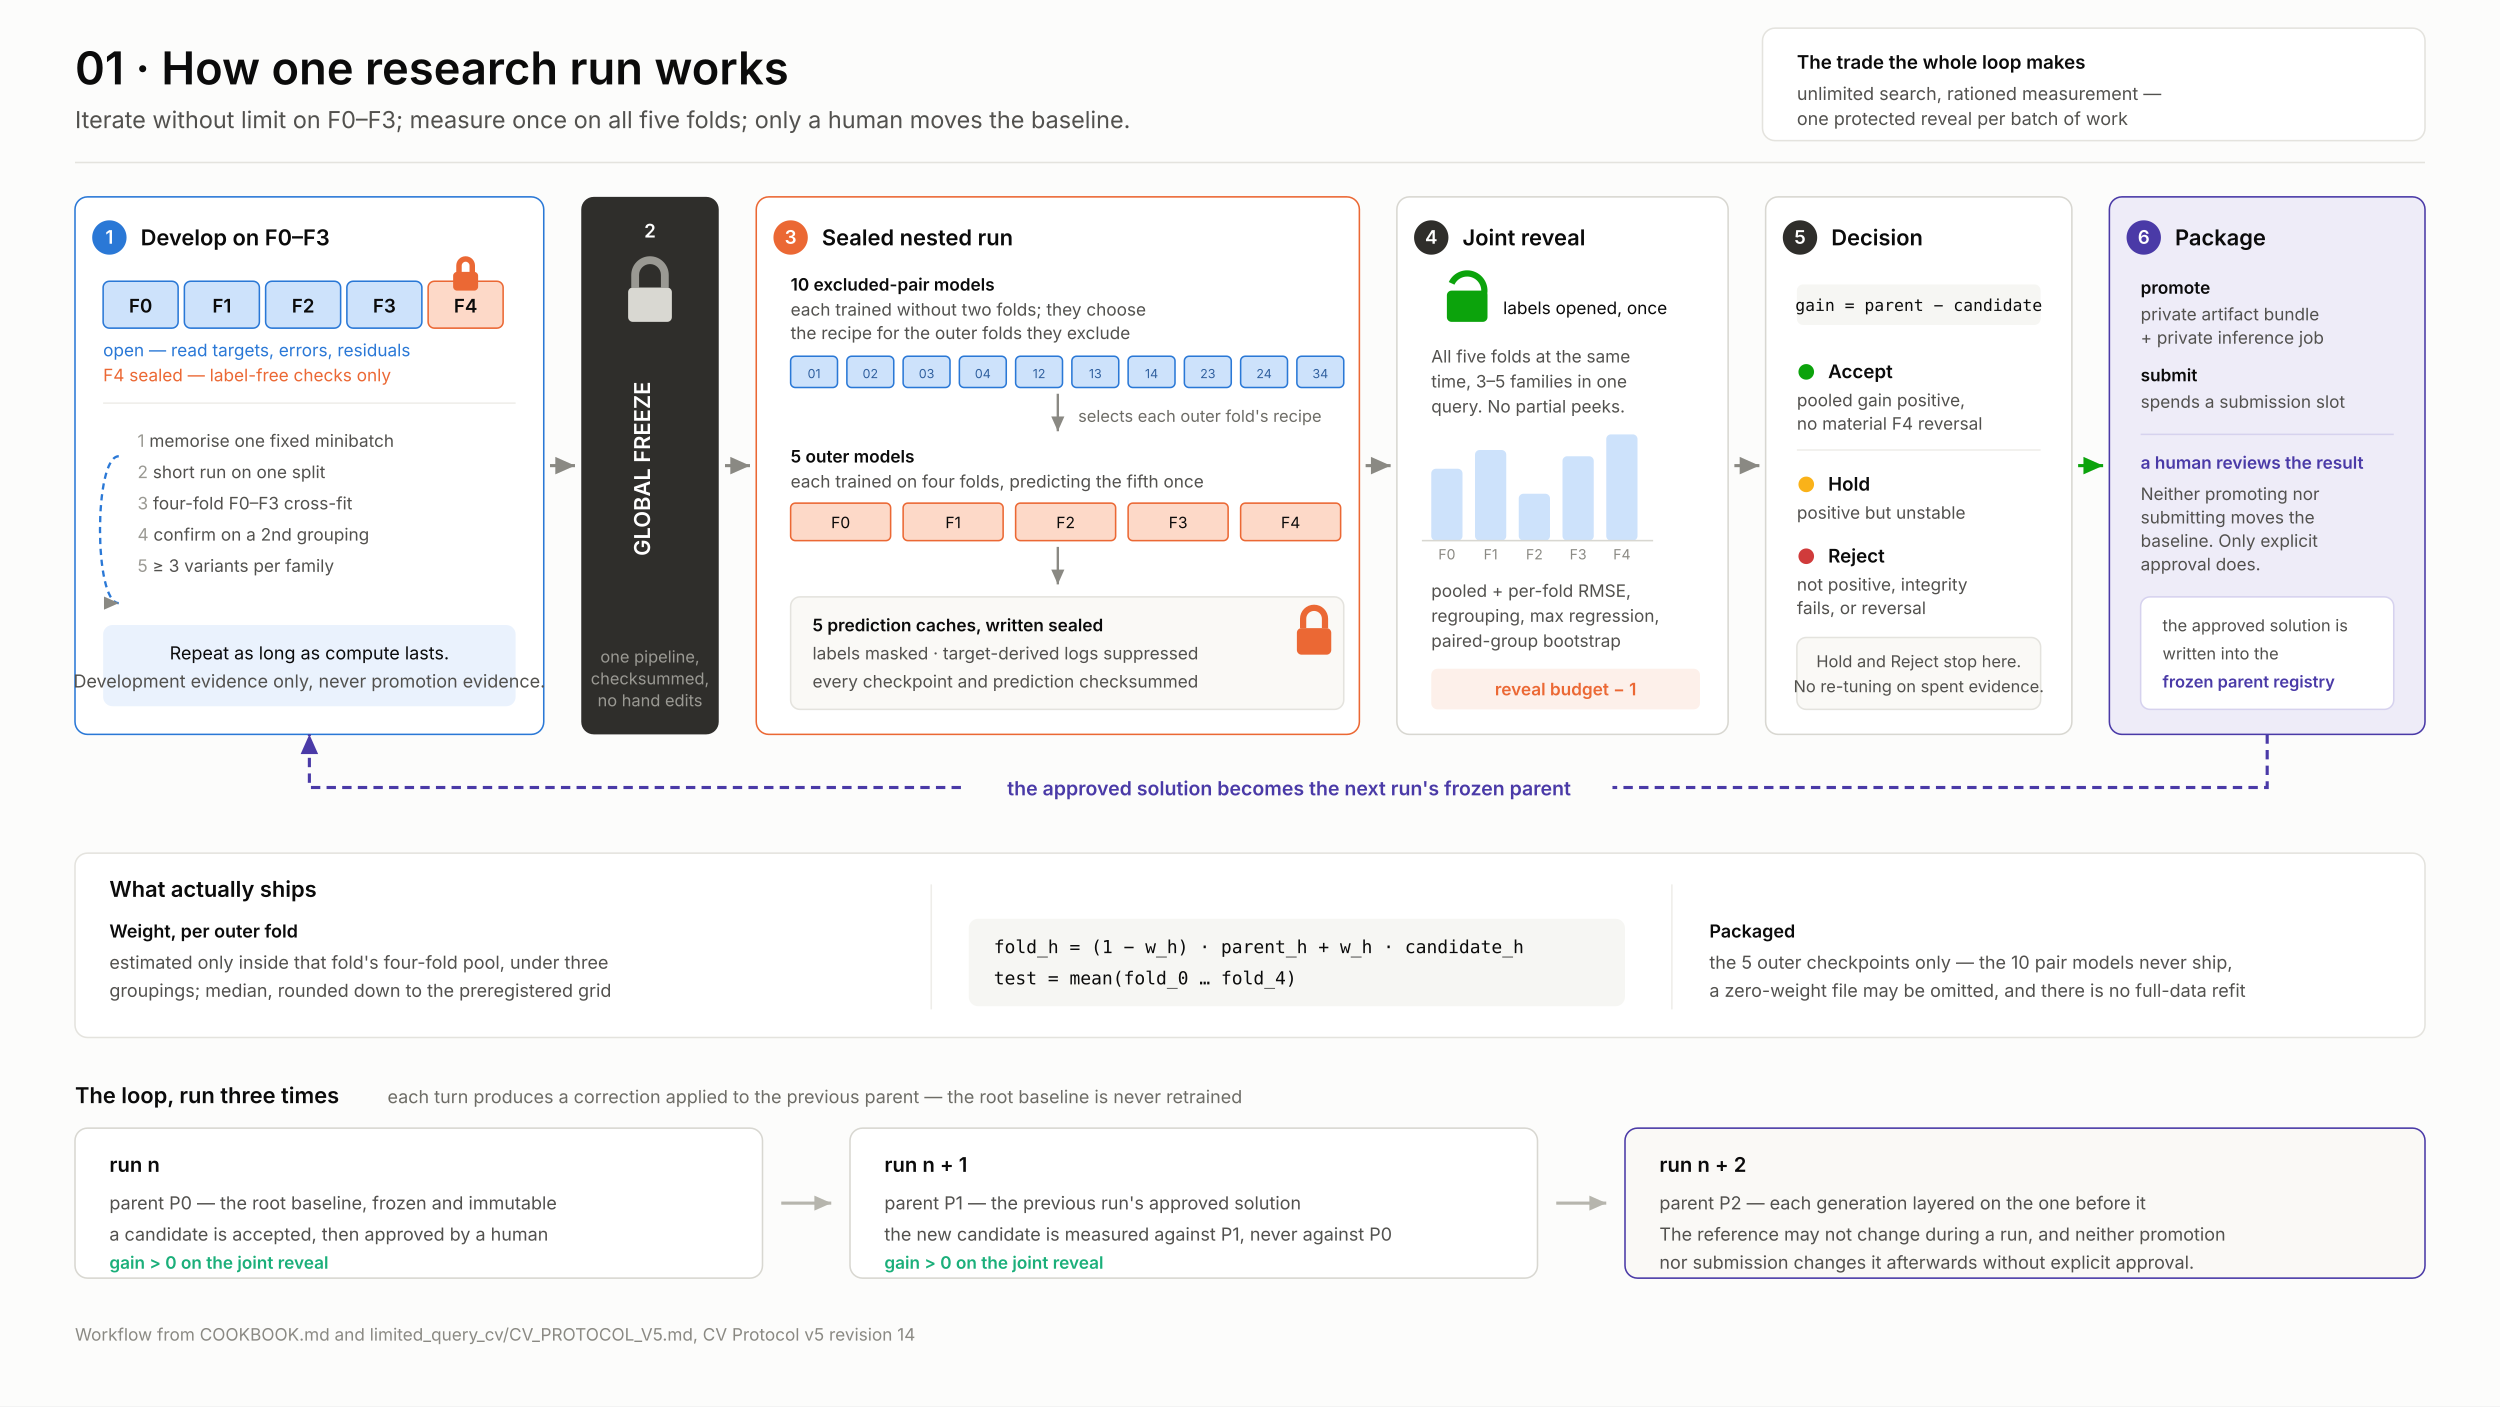
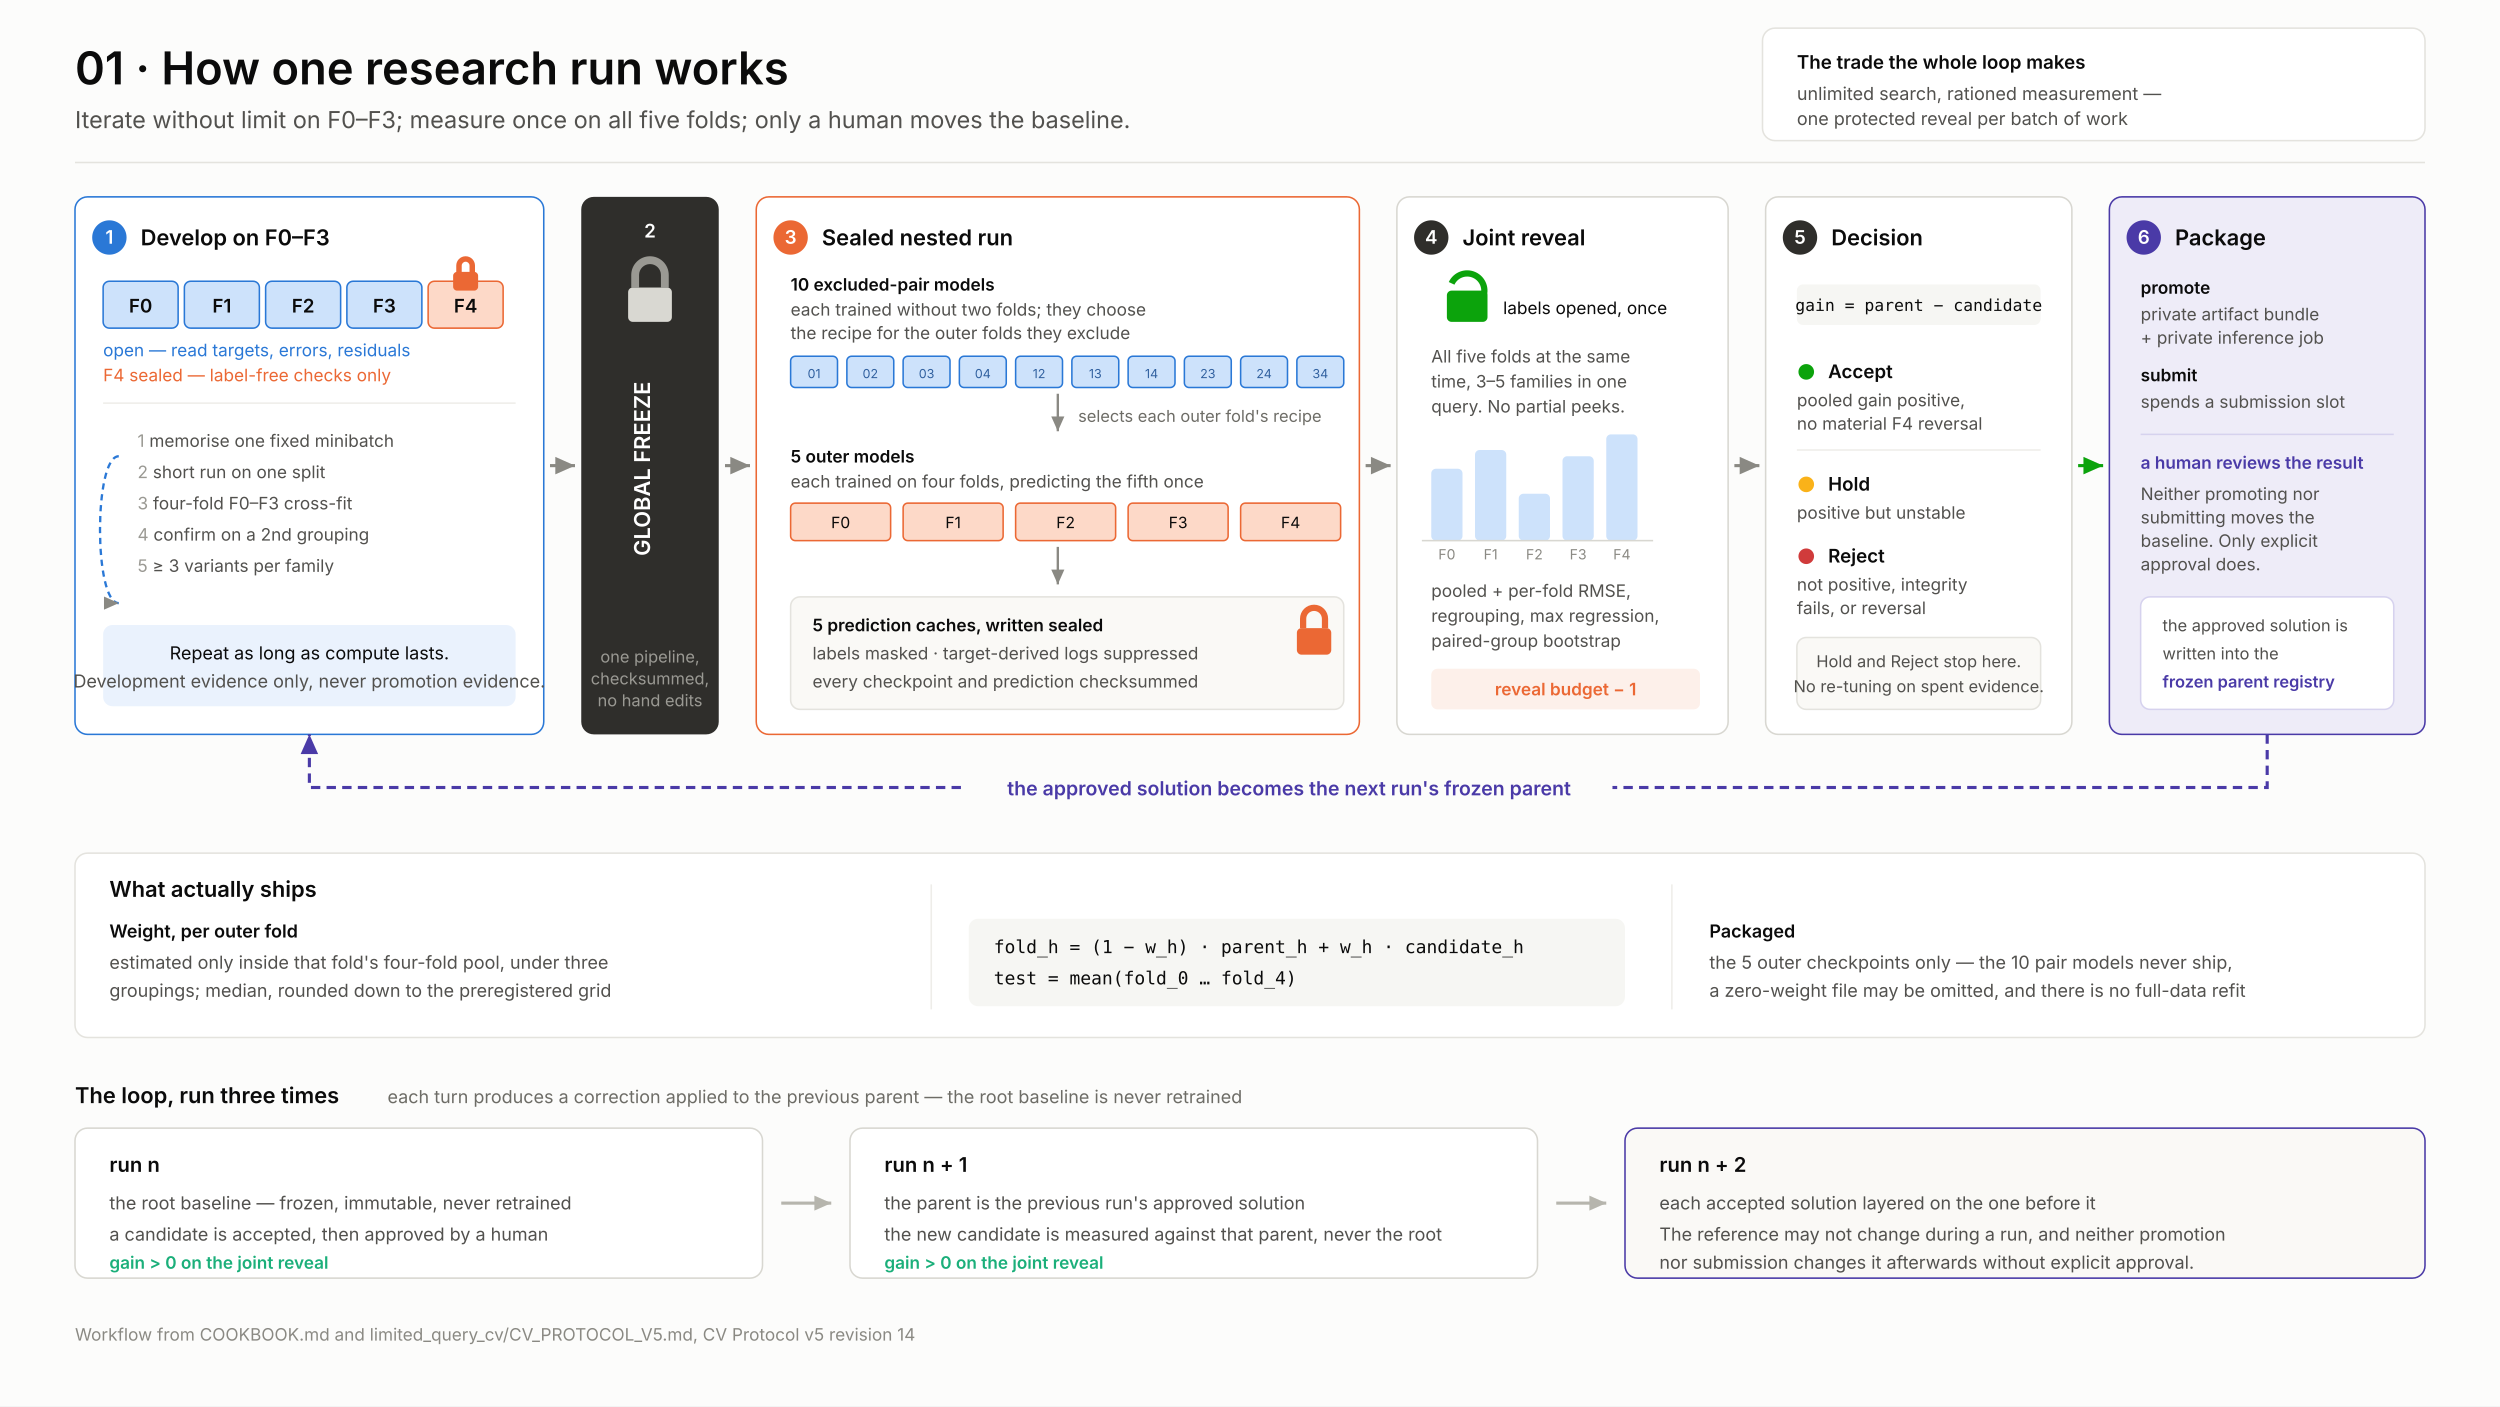
<svg xmlns="http://www.w3.org/2000/svg" viewBox="0 0 1600 900" width="1600" height="900" font-family="Inter, 'Helvetica Neue', Helvetica, Arial, sans-serif">
  <defs>
    <marker id="arrow" viewBox="0 0 10 10" refX="9" refY="5" markerWidth="7" markerHeight="7" orient="auto-start-reverse">
      <path d="M 0 1 L 9 5 L 0 9 z" fill="#8a8983" />
    </marker>
    <marker id="arrowLight" viewBox="0 0 10 10" refX="9" refY="5" markerWidth="6" markerHeight="6" orient="auto-start-reverse">
      <path d="M 0 1 L 9 5 L 0 9 z" fill="#b6b5ad" />
    </marker>
    <marker id="arrowViolet" viewBox="0 0 10 10" refX="9" refY="5" markerWidth="7" markerHeight="7" orient="auto-start-reverse">
      <path d="M 0 1 L 9 5 L 0 9 z" fill="#4a3aa7" />
    </marker>
    <marker id="arrowGreen" viewBox="0 0 10 10" refX="9" refY="5" markerWidth="7" markerHeight="7" orient="auto-start-reverse">
      <path d="M 0 1 L 9 5 L 0 9 z" fill="#0ca30c" />
    </marker>
  </defs>
  <rect width="1600" height="900" fill="#fcfcfb" />
  <text x="48" y="54" font-size="29" font-weight="600" fill="#0b0b0b">01 · How one research run works</text>
  <text x="48" y="82" font-size="15" fill="#52514e">Iterate without limit on F0–F3; measure once on all five folds; only a human moves the baseline.</text>
  <rect x="1128" y="18" width="424" height="72" rx="8" fill="#ffffff" stroke="#e4e3de" />
  <text x="1150" y="44" font-size="12" font-weight="600" fill="#0b0b0b">The trade the whole loop makes</text>
  <text x="1150" y="64" font-size="11.5" fill="#52514e">unlimited search, rationed measurement —</text>
  <text x="1150" y="80" font-size="11.5" fill="#52514e">one protected reveal per batch of work</text>
  <line x1="48" y1="104" x2="1552" y2="104" stroke="#e4e3de" />
  <rect x="48" y="126" width="300" height="344" rx="8" fill="#ffffff" stroke="#2a78d6" />
  <circle cx="70" cy="152" r="11" fill="#2a78d6" />
  <text x="70" y="156" font-size="12" font-weight="600" fill="#ffffff" text-anchor="middle">1</text>
  <text x="90" y="157" font-size="14" font-weight="600" fill="#0b0b0b">Develop on F0–F3</text>
  <g>
    <rect x="66" y="180" width="48" height="30" rx="4" fill="#cde2fb" stroke="#2a78d6" />
    <text x="90" y="200" font-size="12" font-weight="600" fill="#0b0b0b" text-anchor="middle">F0</text>
    <rect x="118" y="180" width="48" height="30" rx="4" fill="#cde2fb" stroke="#2a78d6" />
    <text x="142" y="200" font-size="12" font-weight="600" fill="#0b0b0b" text-anchor="middle">F1</text>
    <rect x="170" y="180" width="48" height="30" rx="4" fill="#cde2fb" stroke="#2a78d6" />
    <text x="194" y="200" font-size="12" font-weight="600" fill="#0b0b0b" text-anchor="middle">F2</text>
    <rect x="222" y="180" width="48" height="30" rx="4" fill="#cde2fb" stroke="#2a78d6" />
    <text x="246" y="200" font-size="12" font-weight="600" fill="#0b0b0b" text-anchor="middle">F3</text>
    <rect x="274" y="180" width="48" height="30" rx="4" fill="#fdd9c8" stroke="#eb6834" />
    <text x="298" y="200" font-size="12" font-weight="600" fill="#0b0b0b" text-anchor="middle">F4</text>
    <path d="M 292 170 a 6 6 0 0 1 12 0 v 5 h -3.5 v -5 a 2.5 2.5 0 0 0 -5 0 v 5 h -3.5 z" fill="#eb6834" />
    <rect x="290" y="174" width="16" height="12" rx="2.5" fill="#eb6834" />
  </g>
  <text x="66" y="228" font-size="11" fill="#2a78d6">open — read targets, errors, residuals</text>
  <text x="66" y="244" font-size="11" fill="#eb6834">F4 sealed — label-free checks only</text>
  <line x1="66" y1="258" x2="330" y2="258" stroke="#eeede9" />
  <path d="M 76 292 C 60 292 60 386 76 386" fill="none" stroke="#2a78d6" stroke-width="1.5" stroke-dasharray="4 3" marker-end="url(#arrow)" />
  <g font-size="11" fill="#52514e">
    <text x="88" y="286">
      <tspan fill="#9a9993">1</tspan>  memorise one fixed minibatch</text>
    <text x="88" y="306">
      <tspan fill="#9a9993">2</tspan>  short run on one split</text>
    <text x="88" y="326">
      <tspan fill="#9a9993">3</tspan>  four-fold F0–F3 cross-fit</text>
    <text x="88" y="346">
      <tspan fill="#9a9993">4</tspan>  confirm on a 2nd grouping</text>
    <text x="88" y="366">
      <tspan fill="#9a9993">5</tspan>  ≥ 3 variants per family</text>
  </g>
  <rect x="66" y="400" width="264" height="52" rx="6" fill="#eaf2fd" />
  <text x="198" y="422" font-size="11.5" fill="#0b0b0b" text-anchor="middle">Repeat as long as compute lasts.</text>
  <text x="198" y="440" font-size="11.5" fill="#52514e" text-anchor="middle">Development evidence only, never promotion evidence.</text>
  <line x1="352" y1="298" x2="368" y2="298" stroke="#8a8983" stroke-width="2" marker-end="url(#arrow)" />
  <rect x="372" y="126" width="88" height="344" rx="8" fill="#2f2e2b" />
  <text x="416" y="152" font-size="12" font-weight="600" fill="#ffffff" text-anchor="middle">2</text>
  <path d="M 404 176 a 12 12 0 0 1 24 0 v 8 h -5 v -8 a 7 7 0 0 0 -14 0 v 8 h -5 z" fill="#9a9993" />
  <rect x="402" y="184" width="28" height="22" rx="3" fill="#d9d8d2" />
  <text x="416" y="300" font-size="14" font-weight="600" fill="#ffffff" text-anchor="middle" transform="rotate(-90 416 300)">GLOBAL FREEZE</text>
  <text x="416" y="424" font-size="10.5" fill="#9a9993" text-anchor="middle">one pipeline,</text>
  <text x="416" y="438" font-size="10.5" fill="#9a9993" text-anchor="middle">checksummed,</text>
  <text x="416" y="452" font-size="10.5" fill="#9a9993" text-anchor="middle">no hand edits</text>
  <line x1="464" y1="298" x2="480" y2="298" stroke="#8a8983" stroke-width="2" marker-end="url(#arrow)" />
  <rect x="484" y="126" width="386" height="344" rx="8" fill="#ffffff" stroke="#eb6834" />
  <circle cx="506" cy="152" r="11" fill="#eb6834" />
  <text x="506" y="156" font-size="12" font-weight="600" fill="#ffffff" text-anchor="middle">3</text>
  <text x="526" y="157" font-size="14" font-weight="600" fill="#0b0b0b">Sealed nested run</text>
  <text x="506" y="186" font-size="11" font-weight="600" fill="#0b0b0b">10 excluded-pair models</text>
  <text x="506" y="202" font-size="11" fill="#52514e">each trained without two folds; they choose</text>
  <text x="506" y="217" font-size="11" fill="#52514e">the recipe for the outer folds they exclude</text>
  <g fill="#cde2fb" stroke="#2a78d6">
    <rect x="506" y="228" width="30" height="20" rx="3" />
    <rect x="542" y="228" width="30" height="20" rx="3" />
    <rect x="578" y="228" width="30" height="20" rx="3" />
    <rect x="614" y="228" width="30" height="20" rx="3" />
    <rect x="650" y="228" width="30" height="20" rx="3" />
    <rect x="686" y="228" width="30" height="20" rx="3" />
    <rect x="722" y="228" width="30" height="20" rx="3" />
    <rect x="758" y="228" width="30" height="20" rx="3" />
    <rect x="794" y="228" width="30" height="20" rx="3" />
    <rect x="830" y="228" width="30" height="20" rx="3" />
  </g>
  <g font-size="8" fill="#2f5f9e" text-anchor="middle">
    <text x="521" y="242">01</text>
    <text x="557" y="242">02</text>
    <text x="593" y="242">03</text>
    <text x="629" y="242">04</text>
    <text x="665" y="242">12</text>
    <text x="701" y="242">13</text>
    <text x="737" y="242">14</text>
    <text x="773" y="242">23</text>
    <text x="809" y="242">24</text>
    <text x="845" y="242">34</text>
  </g>
  <line x1="677" y1="252" x2="677" y2="276" stroke="#8a8983" stroke-width="1.5" marker-end="url(#arrow)" />
  <text x="690" y="270" font-size="10.5" fill="#6d6c66">selects each outer fold's recipe</text>
  <text x="506" y="296" font-size="11" font-weight="600" fill="#0b0b0b">5 outer models</text>
  <text x="506" y="312" font-size="11" fill="#52514e">each trained on four folds, predicting the fifth once</text>
  <g fill="#fdd9c8" stroke="#eb6834">
    <rect x="506" y="322" width="64" height="24" rx="3" />
    <rect x="578" y="322" width="64" height="24" rx="3" />
    <rect x="650" y="322" width="64" height="24" rx="3" />
    <rect x="722" y="322" width="64" height="24" rx="3" />
    <rect x="794" y="322" width="64" height="24" rx="3" />
  </g>
  <g font-size="10" fill="#0b0b0b" text-anchor="middle">
    <text x="538" y="338">F0</text>
    <text x="610" y="338">F1</text>
    <text x="682" y="338">F2</text>
    <text x="754" y="338">F3</text>
    <text x="826" y="338">F4</text>
  </g>
  <line x1="677" y1="350" x2="677" y2="374" stroke="#8a8983" stroke-width="1.5" marker-end="url(#arrow)" />
  <rect x="506" y="382" width="354" height="72" rx="6" fill="#faf9f6" stroke="#e4e3de" />
  <text x="520" y="404" font-size="11" font-weight="600" fill="#0b0b0b">5 prediction caches, written sealed</text>
  <text x="520" y="422" font-size="11" fill="#52514e">labels masked · target-derived logs suppressed</text>
  <text x="520" y="440" font-size="11" fill="#52514e">every checkpoint and prediction checksummed</text>
  <path d="M 832 396 a 9 9 0 0 1 18 0 v 6 h -4 v -6 a 5 5 0 0 0 -10 0 v 6 h -4 z" fill="#eb6834" />
  <rect x="830" y="402" width="22" height="17" rx="3" fill="#eb6834" />
  <line x1="874" y1="298" x2="890" y2="298" stroke="#8a8983" stroke-width="2" marker-end="url(#arrow)" />
  <rect x="894" y="126" width="212" height="344" rx="8" fill="#ffffff" stroke="#d8d7d1" />
  <circle cx="916" cy="152" r="11" fill="#2f2e2b" />
  <text x="916" y="156" font-size="12" font-weight="600" fill="#ffffff" text-anchor="middle">4</text>
  <text x="936" y="157" font-size="14" font-weight="600" fill="#0b0b0b">Joint reveal</text>
  <path d="M 928 186 a 11 11 0 0 1 22 0" fill="none" stroke="#0ca30c" stroke-width="4" transform="rotate(25 939 186)" />
  <rect x="926" y="186" width="26" height="20" rx="3" fill="#0ca30c" />
  <text x="962" y="201" font-size="11" fill="#0b0b0b">labels opened, once</text>
  <text x="916" y="232" font-size="11" fill="#52514e">All five folds at the same</text>
  <text x="916" y="248" font-size="11" fill="#52514e">time, 3–5 families in one</text>
  <text x="916" y="264" font-size="11" fill="#52514e">query. No partial peeks.</text>
  <g>
    <rect x="916" y="300" width="20" height="46" rx="3" fill="#cde2fb" />
    <rect x="944" y="288" width="20" height="58" rx="3" fill="#cde2fb" />
    <rect x="972" y="316" width="20" height="30" rx="3" fill="#cde2fb" />
    <rect x="1000" y="292" width="20" height="54" rx="3" fill="#cde2fb" />
    <rect x="1028" y="278" width="20" height="68" rx="3" fill="#cde2fb" />
    <line x1="910" y1="346" x2="1058" y2="346" stroke="#d8d7d1" />
    <g font-size="9" fill="#8a8983" text-anchor="middle">
      <text x="926" y="358">F0</text>
      <text x="954" y="358">F1</text>
      <text x="982" y="358">F2</text>
      <text x="1010" y="358">F3</text>
      <text x="1038" y="358">F4</text>
    </g>
  </g>
  <text x="916" y="382" font-size="11" fill="#52514e">pooled + per-fold RMSE,</text>
  <text x="916" y="398" font-size="11" fill="#52514e">regrouping, max regression,</text>
  <text x="916" y="414" font-size="11" fill="#52514e">paired-group bootstrap</text>
  <rect x="916" y="428" width="172" height="26" rx="4" fill="#fdf0ea" />
  <text x="1002" y="445" font-size="11" font-weight="600" fill="#eb6834" text-anchor="middle">reveal budget − 1</text>
  <line x1="1110" y1="298" x2="1126" y2="298" stroke="#8a8983" stroke-width="2" marker-end="url(#arrow)" />
  <rect x="1130" y="126" width="196" height="344" rx="8" fill="#ffffff" stroke="#d8d7d1" />
  <circle cx="1152" cy="152" r="11" fill="#2f2e2b" />
  <text x="1152" y="156" font-size="12" font-weight="600" fill="#ffffff" text-anchor="middle">5</text>
  <text x="1172" y="157" font-size="14" font-weight="600" fill="#0b0b0b">Decision</text>
  <rect x="1150" y="182" width="156" height="26" rx="4" fill="#f6f6f3" />
  <text x="1228" y="199" font-size="10.5" font-family="ui-monospace, Menlo, Consolas, monospace" fill="#0b0b0b" text-anchor="middle">gain = parent − candidate</text>
  <circle cx="1156" cy="238" r="5" fill="#0ca30c" />
  <text x="1170" y="242" font-size="12" font-weight="600" fill="#0b0b0b">Accept</text>
  <text x="1150" y="260" font-size="11" fill="#52514e">pooled gain positive,</text>
  <text x="1150" y="275" font-size="11" fill="#52514e">no material F4 reversal</text>
  <line x1="1150" y1="288" x2="1306" y2="288" stroke="#eeede9" />
  <circle cx="1156" cy="310" r="5" fill="#fab219" />
  <text x="1170" y="314" font-size="12" font-weight="600" fill="#0b0b0b">Hold</text>
  <text x="1150" y="332" font-size="11" fill="#52514e">positive but unstable</text>
  <circle cx="1156" cy="356" r="5" fill="#d03b3b" />
  <text x="1170" y="360" font-size="12" font-weight="600" fill="#0b0b0b">Reject</text>
  <text x="1150" y="378" font-size="11" fill="#52514e">not positive, integrity</text>
  <text x="1150" y="393" font-size="11" fill="#52514e">fails, or reversal</text>
  <rect x="1150" y="408" width="156" height="46" rx="6" fill="#faf9f6" stroke="#e4e3de" />
  <text x="1228" y="427" font-size="10.5" fill="#52514e" text-anchor="middle">Hold and Reject stop here.</text>
  <text x="1228" y="443" font-size="10.5" fill="#52514e" text-anchor="middle">No re-tuning on spent evidence.</text>
  <line x1="1330" y1="298" x2="1346" y2="298" stroke="#0ca30c" stroke-width="2" marker-end="url(#arrowGreen)" />
  <rect x="1350" y="126" width="202" height="344" rx="8" fill="#eeecf8" stroke="#4a3aa7" />
  <circle cx="1372" cy="152" r="11" fill="#4a3aa7" />
  <text x="1372" y="156" font-size="12" font-weight="600" fill="#ffffff" text-anchor="middle">6</text>
  <text x="1392" y="157" font-size="14" font-weight="600" fill="#0b0b0b">Package</text>
  <text x="1370" y="188" font-size="11" font-weight="600" fill="#0b0b0b">promote</text>
  <text x="1370" y="205" font-size="11" fill="#52514e">private artifact bundle</text>
  <text x="1370" y="220" font-size="11" fill="#52514e">+ private inference job</text>
  <text x="1370" y="244" font-size="11" font-weight="600" fill="#0b0b0b">submit</text>
  <text x="1370" y="261" font-size="11" fill="#52514e">spends a submission slot</text>
  <line x1="1370" y1="278" x2="1532" y2="278" stroke="#d6d2ee" />
  <text x="1370" y="300" font-size="11" font-weight="600" fill="#4a3aa7">a human reviews the result</text>
  <text x="1370" y="320" font-size="11" fill="#52514e">Neither promoting nor</text>
  <text x="1370" y="335" font-size="11" fill="#52514e">submitting moves the</text>
  <text x="1370" y="350" font-size="11" fill="#52514e">baseline. Only explicit</text>
  <text x="1370" y="365" font-size="11" fill="#52514e">approval does.</text>
  <rect x="1370" y="382" width="162" height="72" rx="6" fill="#ffffff" stroke="#d6d2ee" />
  <text x="1384" y="404" font-size="10.5" fill="#52514e">the approved solution is</text>
  <text x="1384" y="422" font-size="10.5" fill="#52514e">written into the</text>
  <text x="1384" y="440" font-size="10.5" font-weight="600" fill="#4a3aa7">frozen parent registry</text>
  <path d="M 1451 470 v 34 H 198 v -34" fill="none" stroke="#4a3aa7" stroke-width="2" stroke-dasharray="6 4" marker-end="url(#arrowViolet)" />
  <rect x="618" y="488" width="414" height="32" rx="16" fill="#fcfcfb" />
  <text x="825" y="509" font-size="12.5" font-weight="600" fill="#4a3aa7" text-anchor="middle">the approved solution becomes the next run's frozen parent</text>
  <rect x="48" y="546" width="1504" height="118" rx="8" fill="#ffffff" stroke="#e4e3de" />
  <text x="70" y="574" font-size="14" font-weight="600" fill="#0b0b0b">What actually ships</text>
  <text x="70" y="600" font-size="11.5" font-weight="600" fill="#0b0b0b">Weight, per outer fold</text>
  <text x="70" y="620" font-size="11.5" fill="#52514e">estimated only inside that fold's four-fold pool, under three</text>
  <text x="70" y="638" font-size="11.5" fill="#52514e">groupings; median, rounded down to the preregistered grid</text>
  <line x1="596" y1="566" x2="596" y2="646" stroke="#eeede9" />
  <rect x="620" y="588" width="420" height="56" rx="6" fill="#f6f6f3" />
  <text x="636" y="610" font-size="11.5" font-family="ui-monospace, Menlo, Consolas, monospace" fill="#0b0b0b">fold_h = (1 − w_h) · parent_h + w_h · candidate_h</text>
  <text x="636" y="630" font-size="11.5" font-family="ui-monospace, Menlo, Consolas, monospace" fill="#0b0b0b">test   = mean(fold_0 … fold_4)</text>
  <line x1="1070" y1="566" x2="1070" y2="646" stroke="#eeede9" />
  <text x="1094" y="600" font-size="11.5" font-weight="600" fill="#0b0b0b">Packaged</text>
  <text x="1094" y="620" font-size="11.5" fill="#52514e">the 5 outer checkpoints only — the 10 pair models never ship,</text>
  <text x="1094" y="638" font-size="11.5" fill="#52514e">a zero-weight file may be omitted, and there is no full-data refit</text>
  <text x="48" y="706" font-size="14" font-weight="600" fill="#0b0b0b">The loop, run three times</text>
  <text x="248" y="706" font-size="11.5" fill="#6d6c66">each turn produces a correction applied to the previous parent — the root baseline is never retrained</text>
  <rect x="48" y="722" width="440" height="96" rx="8" fill="#ffffff" stroke="#d8d7d1" />
  <text x="70" y="750" font-size="13" font-weight="600" fill="#0b0b0b">run n</text>
-   <text x="70" y="774" font-size="11.5" fill="#52514e">parent P0 — the root baseline, frozen and immutable</text>
+   <text x="70" y="774" font-size="11.5" fill="#52514e">the root baseline — frozen, immutable, never retrained</text>
  <text x="70" y="794" font-size="11.5" fill="#52514e">a candidate is accepted, then approved by a human</text>
  <text x="70" y="812" font-size="11" font-weight="600" fill="#1baf7a">gain &gt; 0 on the joint reveal</text>
  <line x1="500" y1="770" x2="532" y2="770" stroke="#b6b5ad" stroke-width="2" marker-end="url(#arrowLight)" />
  <rect x="544" y="722" width="440" height="96" rx="8" fill="#ffffff" stroke="#d8d7d1" />
  <text x="566" y="750" font-size="13" font-weight="600" fill="#0b0b0b">run n + 1</text>
-   <text x="566" y="774" font-size="11.5" fill="#52514e">parent P1 — the previous run's approved solution</text>
-   <text x="566" y="794" font-size="11.5" fill="#52514e">the new candidate is measured against P1, never against P0</text>
+   <text x="566" y="774" font-size="11.5" fill="#52514e">the parent is the previous run's approved solution</text>
+   <text x="566" y="794" font-size="11.5" fill="#52514e">the new candidate is measured against that parent, never the root</text>
  <text x="566" y="812" font-size="11" font-weight="600" fill="#1baf7a">gain &gt; 0 on the joint reveal</text>
  <line x1="996" y1="770" x2="1028" y2="770" stroke="#b6b5ad" stroke-width="2" marker-end="url(#arrowLight)" />
  <rect x="1040" y="722" width="512" height="96" rx="8" fill="#faf9f6" stroke="#4a3aa7" />
  <text x="1062" y="750" font-size="13" font-weight="600" fill="#0b0b0b">run n + 2</text>
-   <text x="1062" y="774" font-size="11.5" fill="#52514e">parent P2 — each generation layered on the one before it</text>
+   <text x="1062" y="774" font-size="11.5" fill="#52514e">each accepted solution layered on the one before it</text>
  <text x="1062" y="794" font-size="11.5" fill="#52514e">The reference may not change during a run, and neither promotion</text>
  <text x="1062" y="812" font-size="11.5" fill="#52514e">nor submission changes it afterwards without explicit approval.</text>
  <text x="48" y="858" font-size="11" fill="#8a8983">Workflow from COOKBOOK.md and limited_query_cv/CV_PROTOCOL_V5.md, CV Protocol v5 revision 14</text>
</svg>
